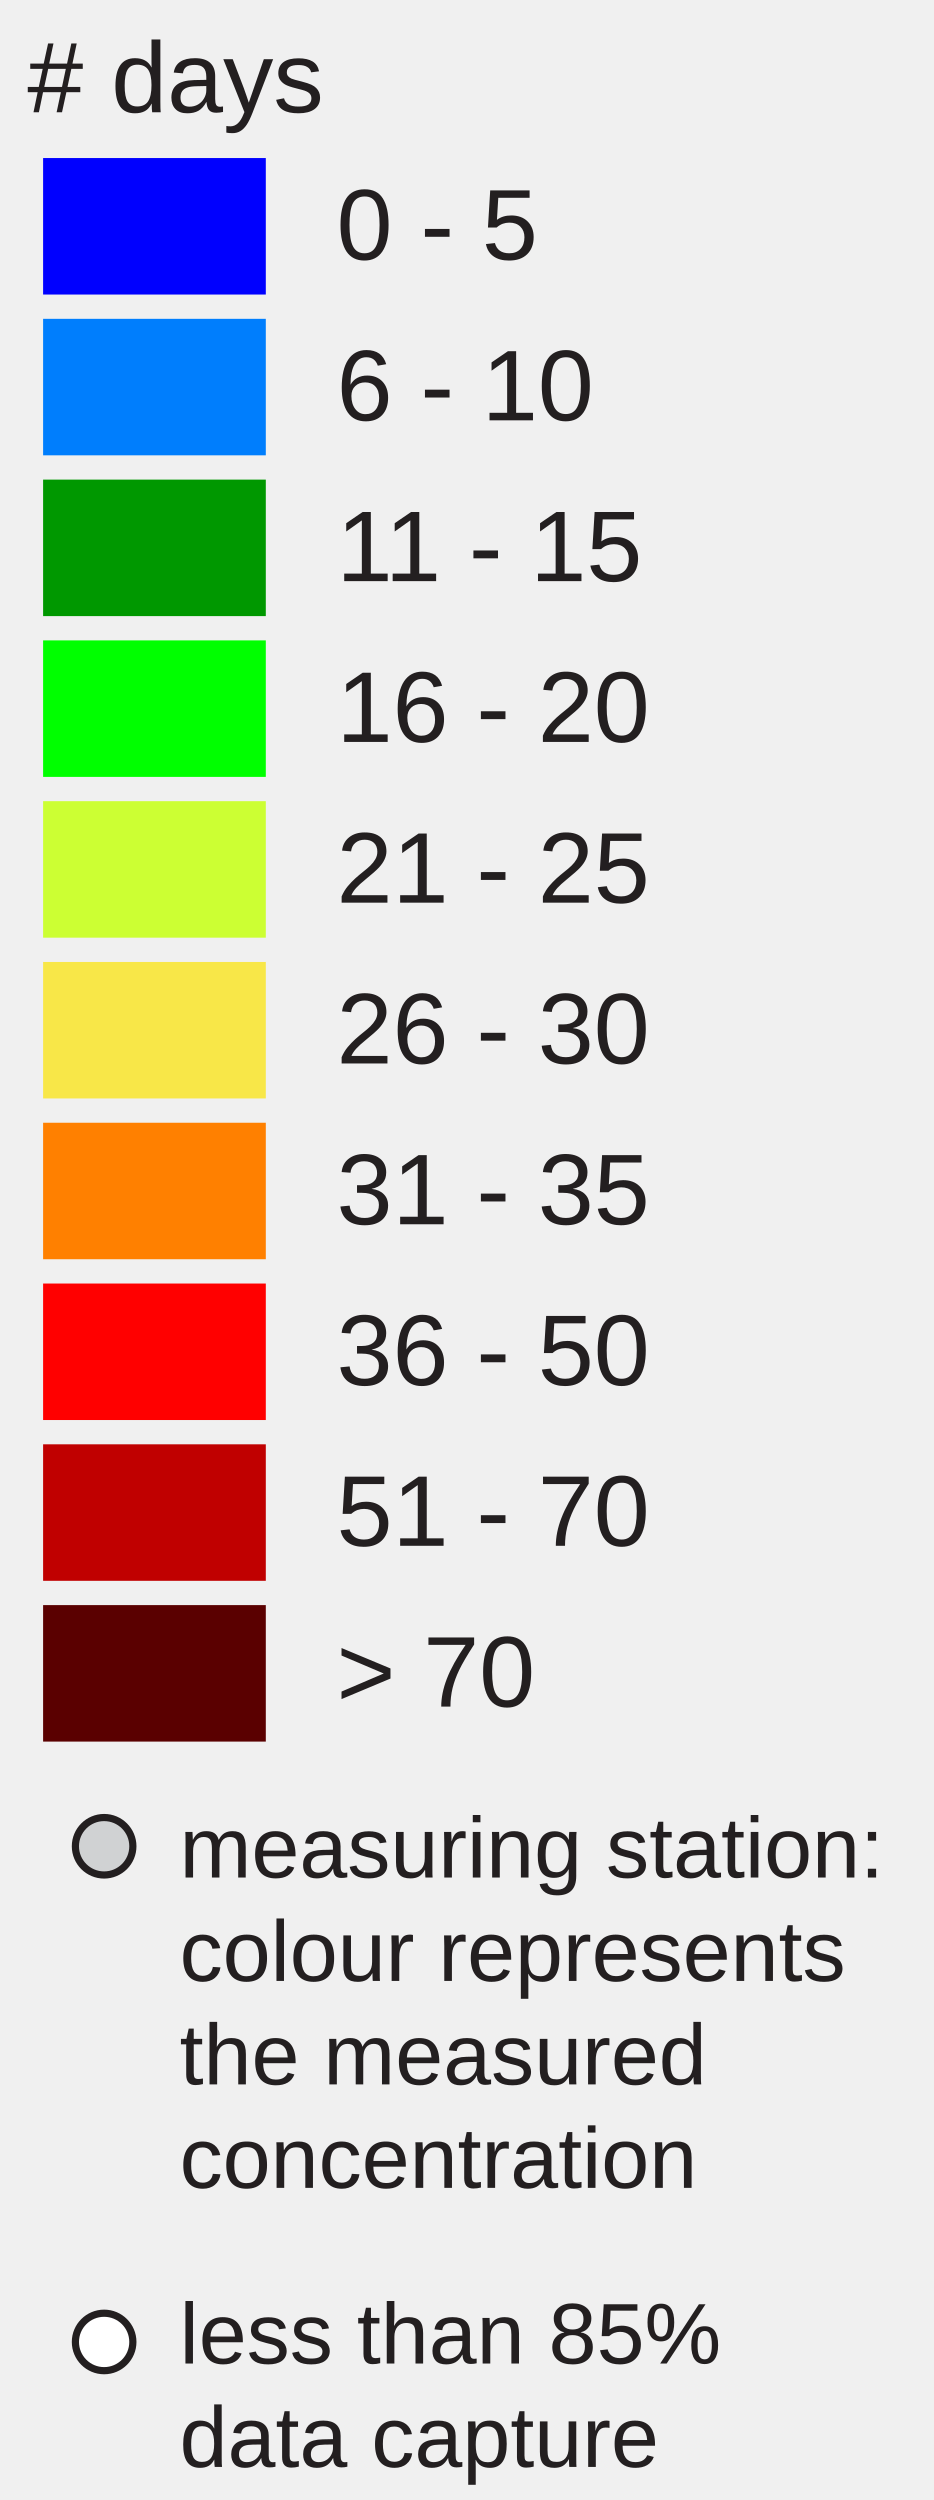
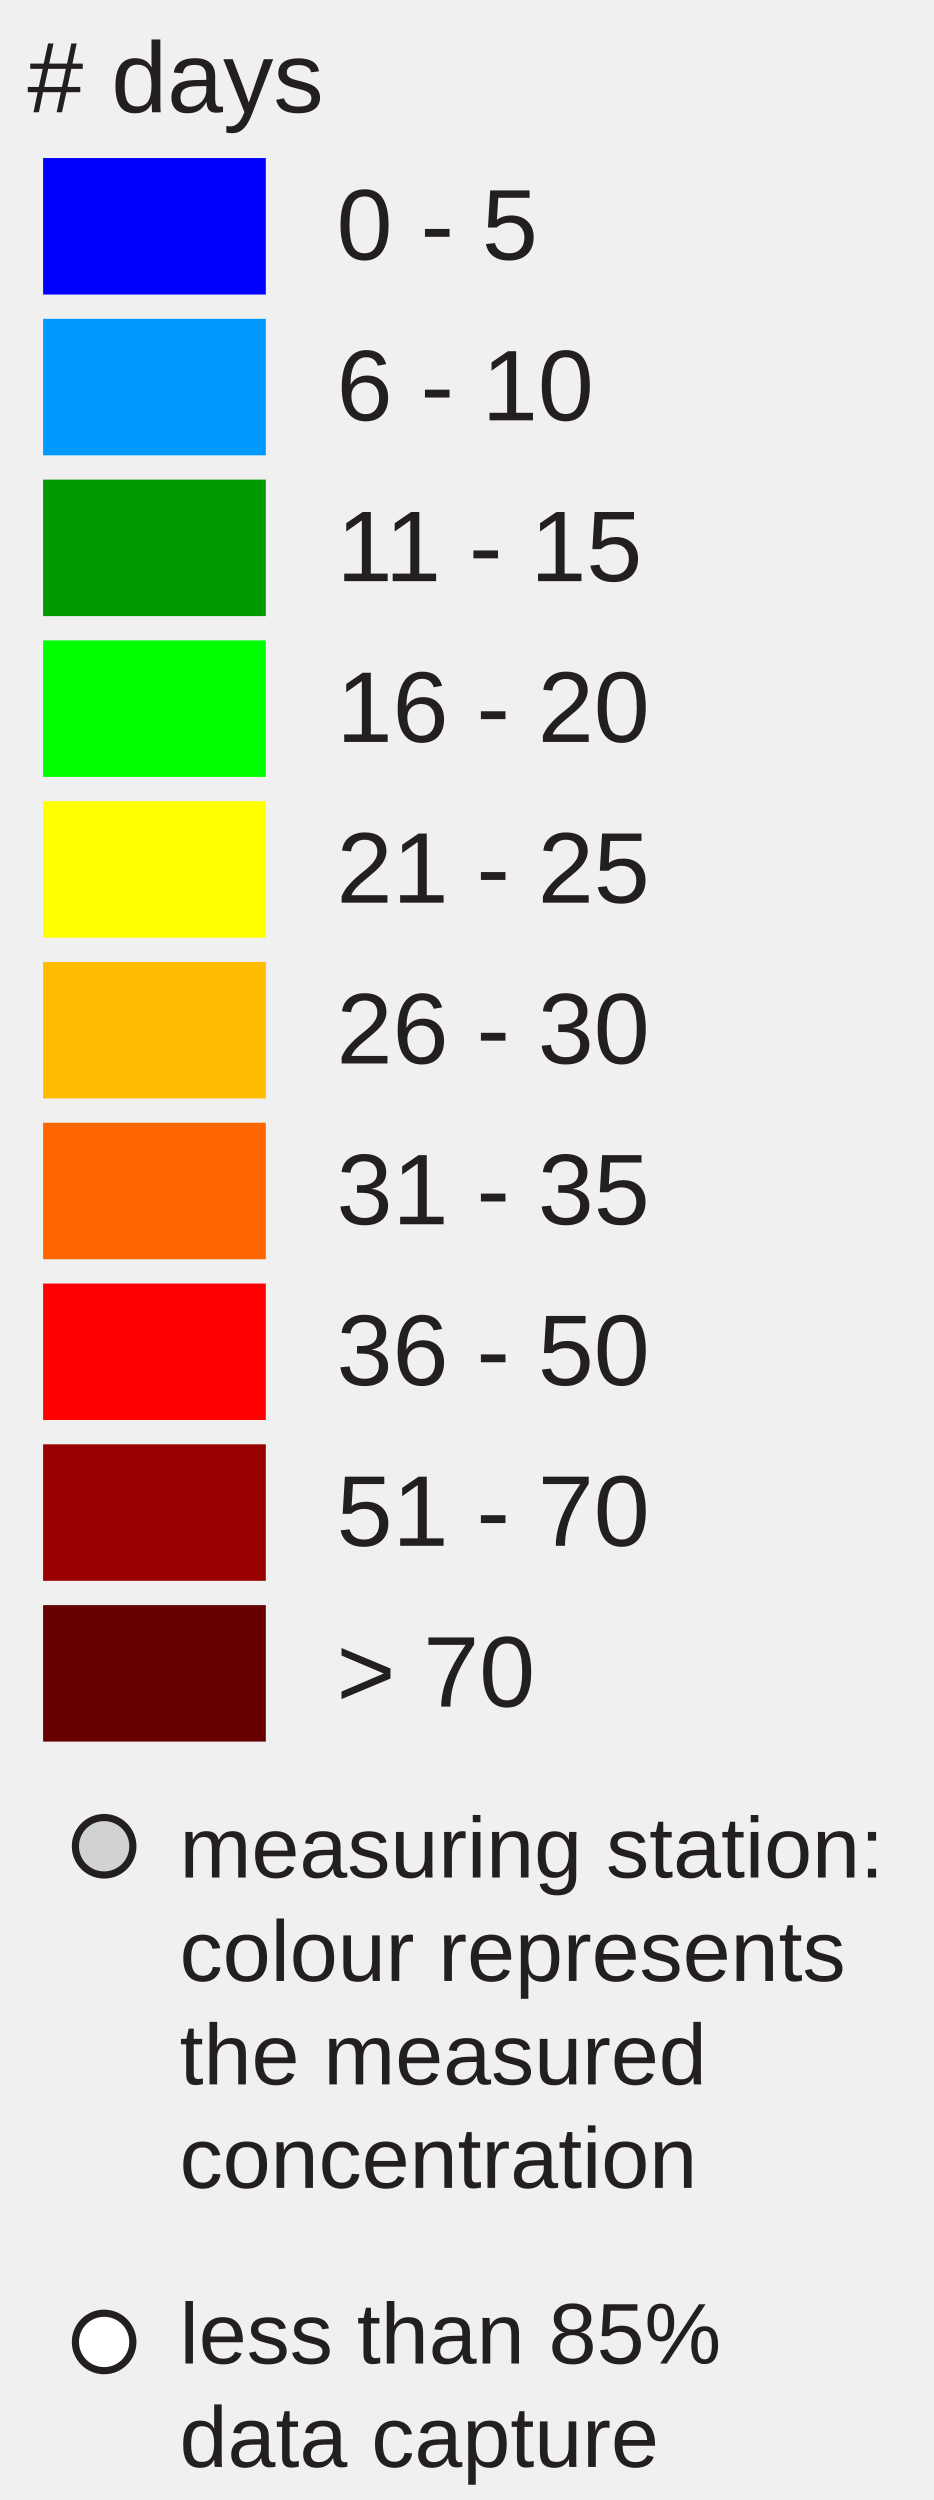
<svg xmlns="http://www.w3.org/2000/svg" version="1.1" id="Layer_1" x="0px" y="0px" width="130px" height="348px" viewBox="0 0 130 348" enable-background="new 0 0 130 348" xml:space="preserve">
  <rect x="6" y="22" fill="#0000FF" width="31" height="19" />
-   <rect x="6" y="44.381" fill="#007EFD" width="31" height="19" />
-   <rect x="6" y="66.762" fill="#009800" width="31" height="19" />
+   <rect x="6" y="44.381" fill="#0099FF" width="31" height="19" />
+   <rect x="6" y="66.762" fill="#009900" width="31" height="19" />
  <rect x="6" y="89.143" fill="#00FF00" width="31" height="19" />
-   <rect x="6" y="111.524" fill="#CCFF33" width="31" height="19" />
-   <rect x="6" y="133.905" fill="#F8E748" width="31" height="19" />
-   <rect x="6" y="156.286" fill="#FF8000" width="31" height="19" />
+   <rect x="6" y="111.524" fill="#FFFF00" width="31" height="19" />
+   <rect x="6" y="133.905" fill="#FFBB00" width="31" height="19" />
+   <rect x="6" y="156.286" fill="#FF6600" width="31" height="19" />
  <rect x="6" y="178.668" fill="#FF0000" width="31" height="19" />
-   <rect x="6" y="201.049" fill="#C00000" width="31" height="19" />
-   <rect x="6" y="223.43" fill="#5A0000" width="31" height="19" />
+   <rect x="6" y="201.049" fill="#990000" width="31" height="19" />
+   <rect x="6" y="223.43" fill="#660000" width="31" height="19" />
  <text transform="matrix(1 0 0 1 46.853 36.1304)" fill="#231F20" font-family="Arial" font-size="14">0 - 5</text>
  <text transform="matrix(1 0 0 1 46.853 58.5112)" fill="#231F20" font-family="Arial" font-size="14">6 - 10</text>
  <text transform="matrix(1 0 0 1 46.853 80.8926)" fill="#231F20" font-family="Arial" font-size="14">11 - 15</text>
  <text transform="matrix(1 0 0 1 46.853 103.2734)" fill="#231F20" font-family="Arial" font-size="14">16 - 20</text>
  <text transform="matrix(1 0 0 1 46.853 125.6548)" fill="#231F20" font-family="Arial" font-size="14">21 - 25</text>
  <text transform="matrix(1 0 0 1 46.853 148.0352)" fill="#231F20" font-family="Arial" font-size="14">26 - 30</text>
  <text transform="matrix(1 0 0 1 46.853 170.417)" fill="#231F20" font-family="Arial" font-size="14">31 - 35</text>
  <text transform="matrix(1 0 0 1 46.853 192.7988)" fill="#231F20" font-family="Arial" font-size="14">36 - 50</text>
  <text transform="matrix(1 0 0 1 46.853 215.1797)" fill="#231F20" font-family="Arial" font-size="14">51 - 70</text>
  <text transform="matrix(1 0 0 1 46.853 237.5605)" fill="#231F20" font-family="Arial" font-size="14">&gt; 70</text>
  <text font-size="14" font-family="Arial" transform="translate(3.8027 15.631)" fill="#231F20"># days</text>
  <circle fill="#D0D2D3" stroke="#231F20" stroke-miterlimit="10" cx="14.495" cy="257" r="4" />
  <circle fill="#FFFFFF" stroke="#231F20" stroke-miterlimit="10" cx="14.495" cy="326" r="4" />
  <text font-size="12" font-family="Arial" transform="translate(25 261.35)" fill="#231F20">measuring station:</text>
  <text font-size="12" font-family="Arial" transform="translate(25 275.75)" fill="#231F20">colour represents</text>
  <text font-size="12" font-family="Arial" transform="translate(25 290.15)" fill="#231F20">the measured</text>
  <text font-size="12" font-family="Arial" transform="translate(25 304.55)" fill="#231F20">concentration</text>
  <text font-size="12" font-family="Arial" transform="translate(25 329)" fill="#231F20">less than 85%</text>
  <text font-size="12" font-family="Arial" transform="translate(25 343.4)" fill="#231F20">data capture</text>
</svg>
